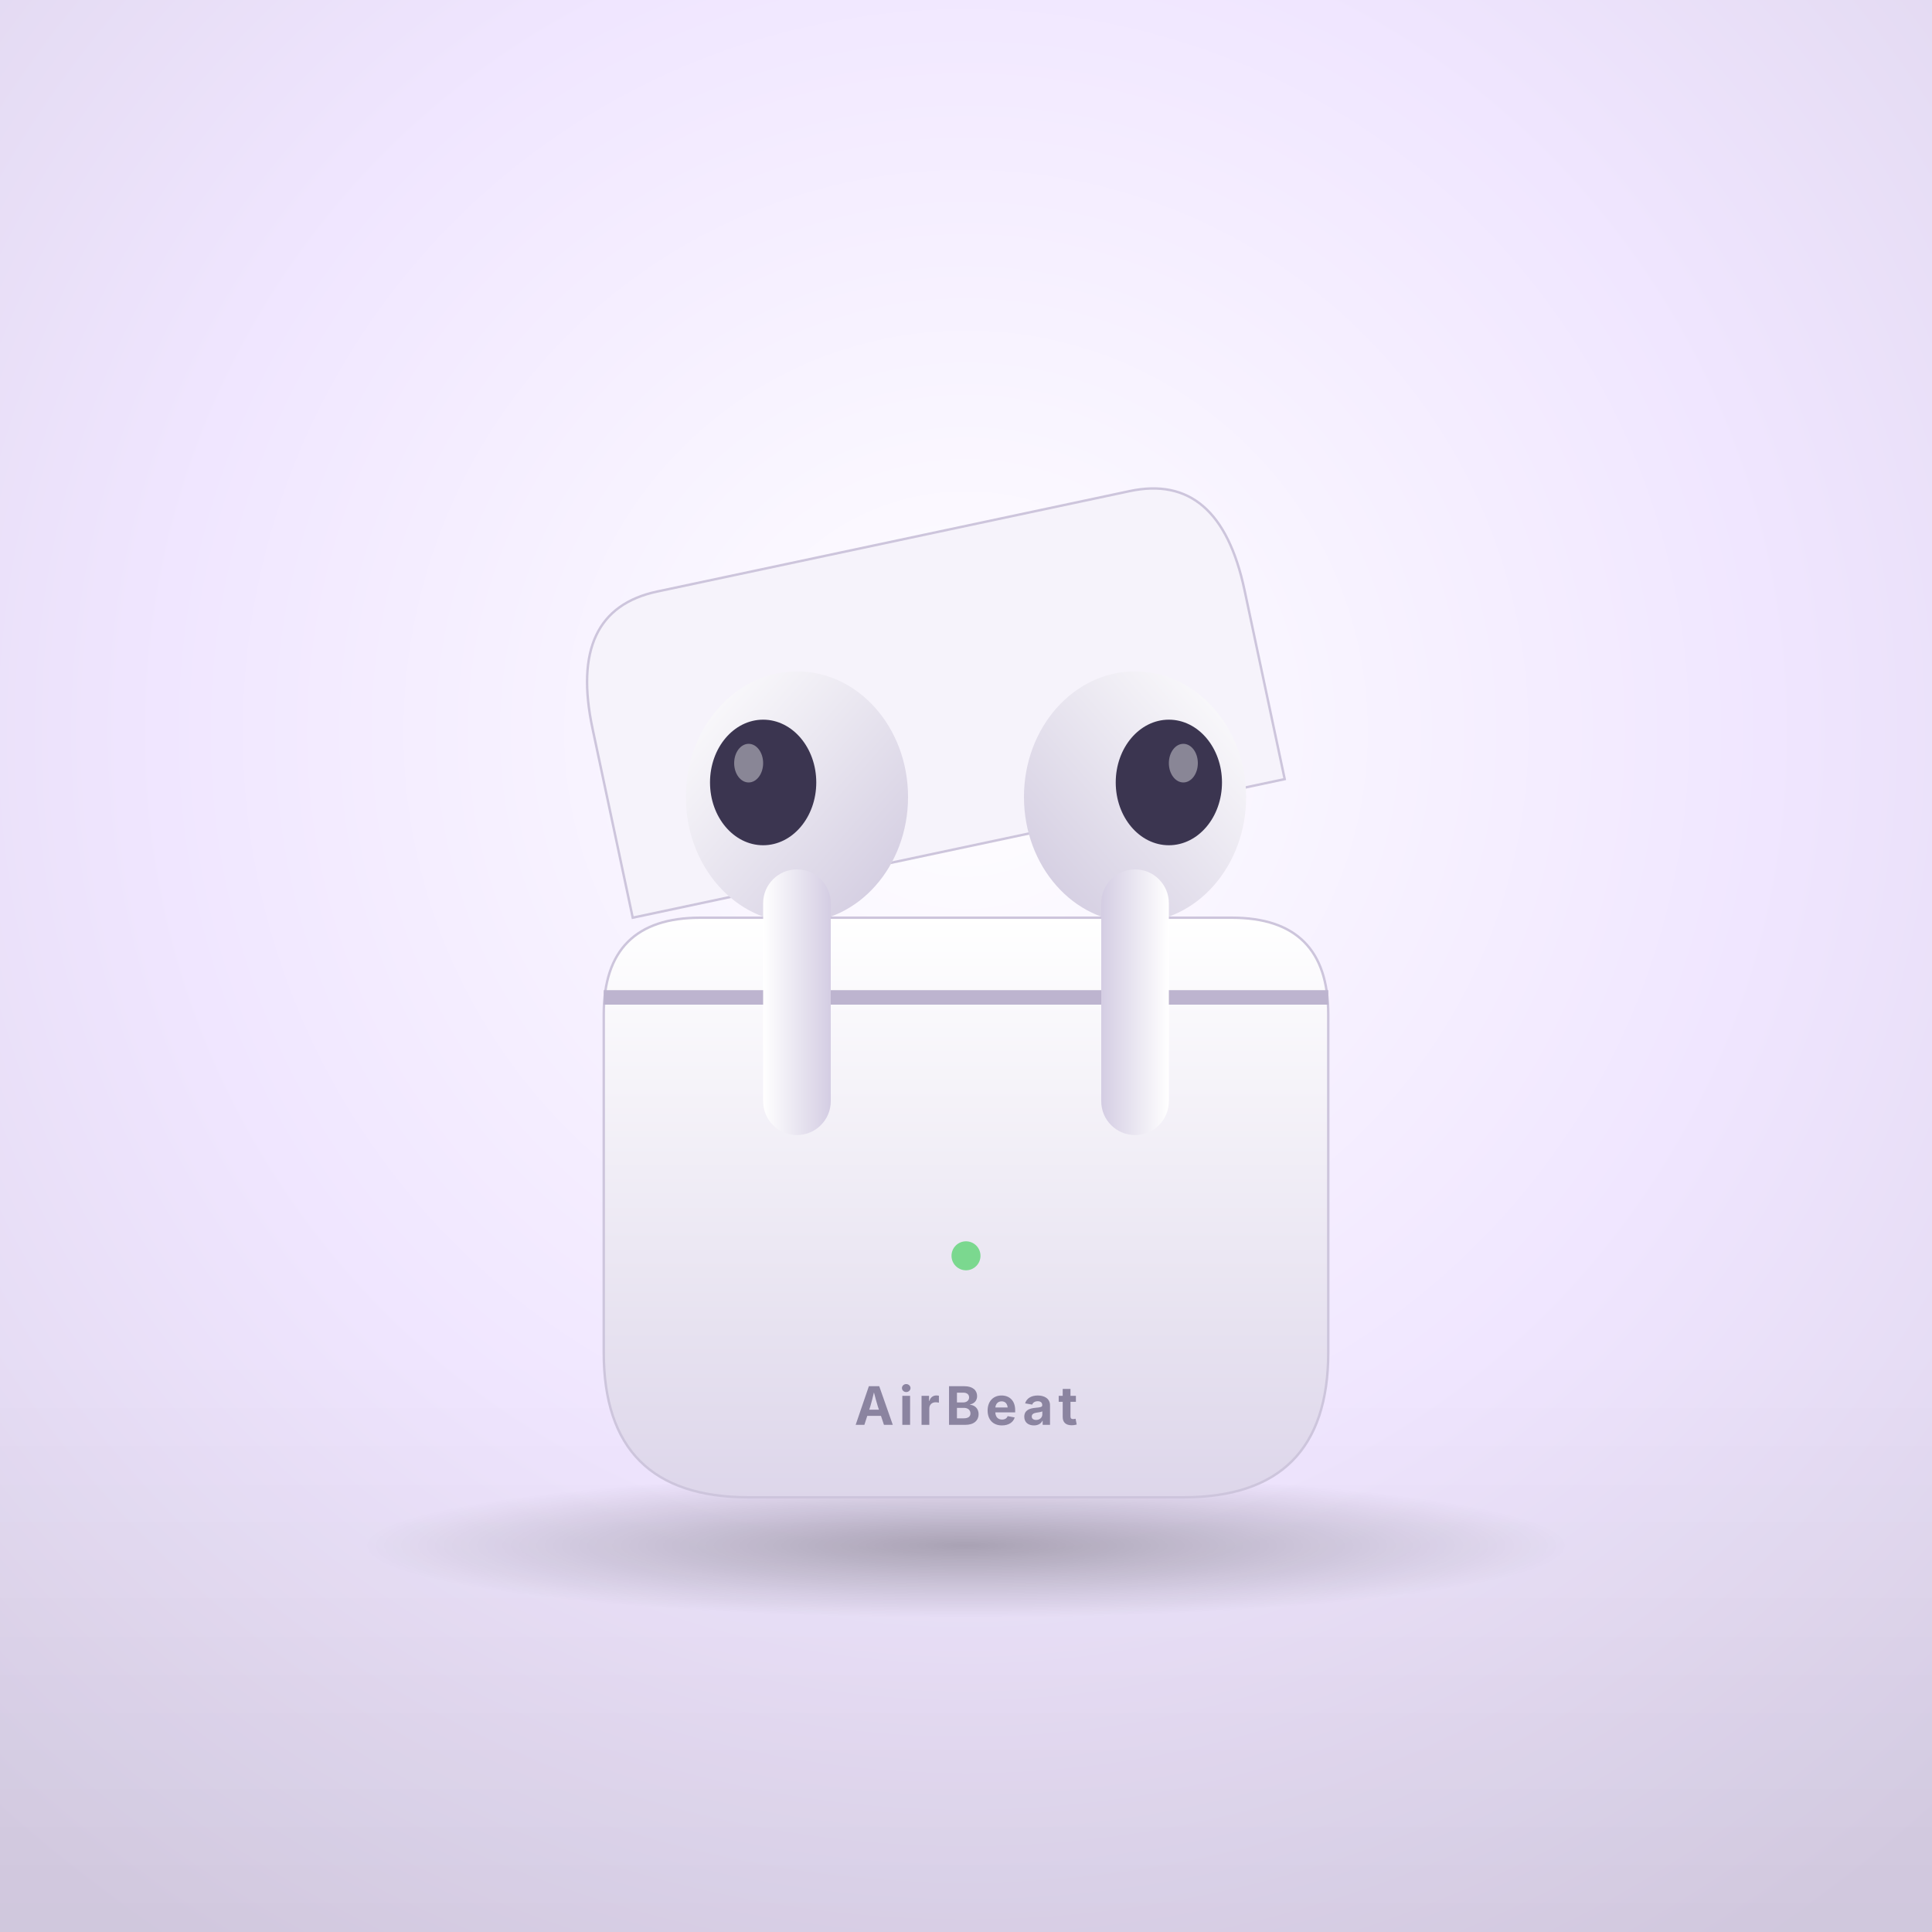
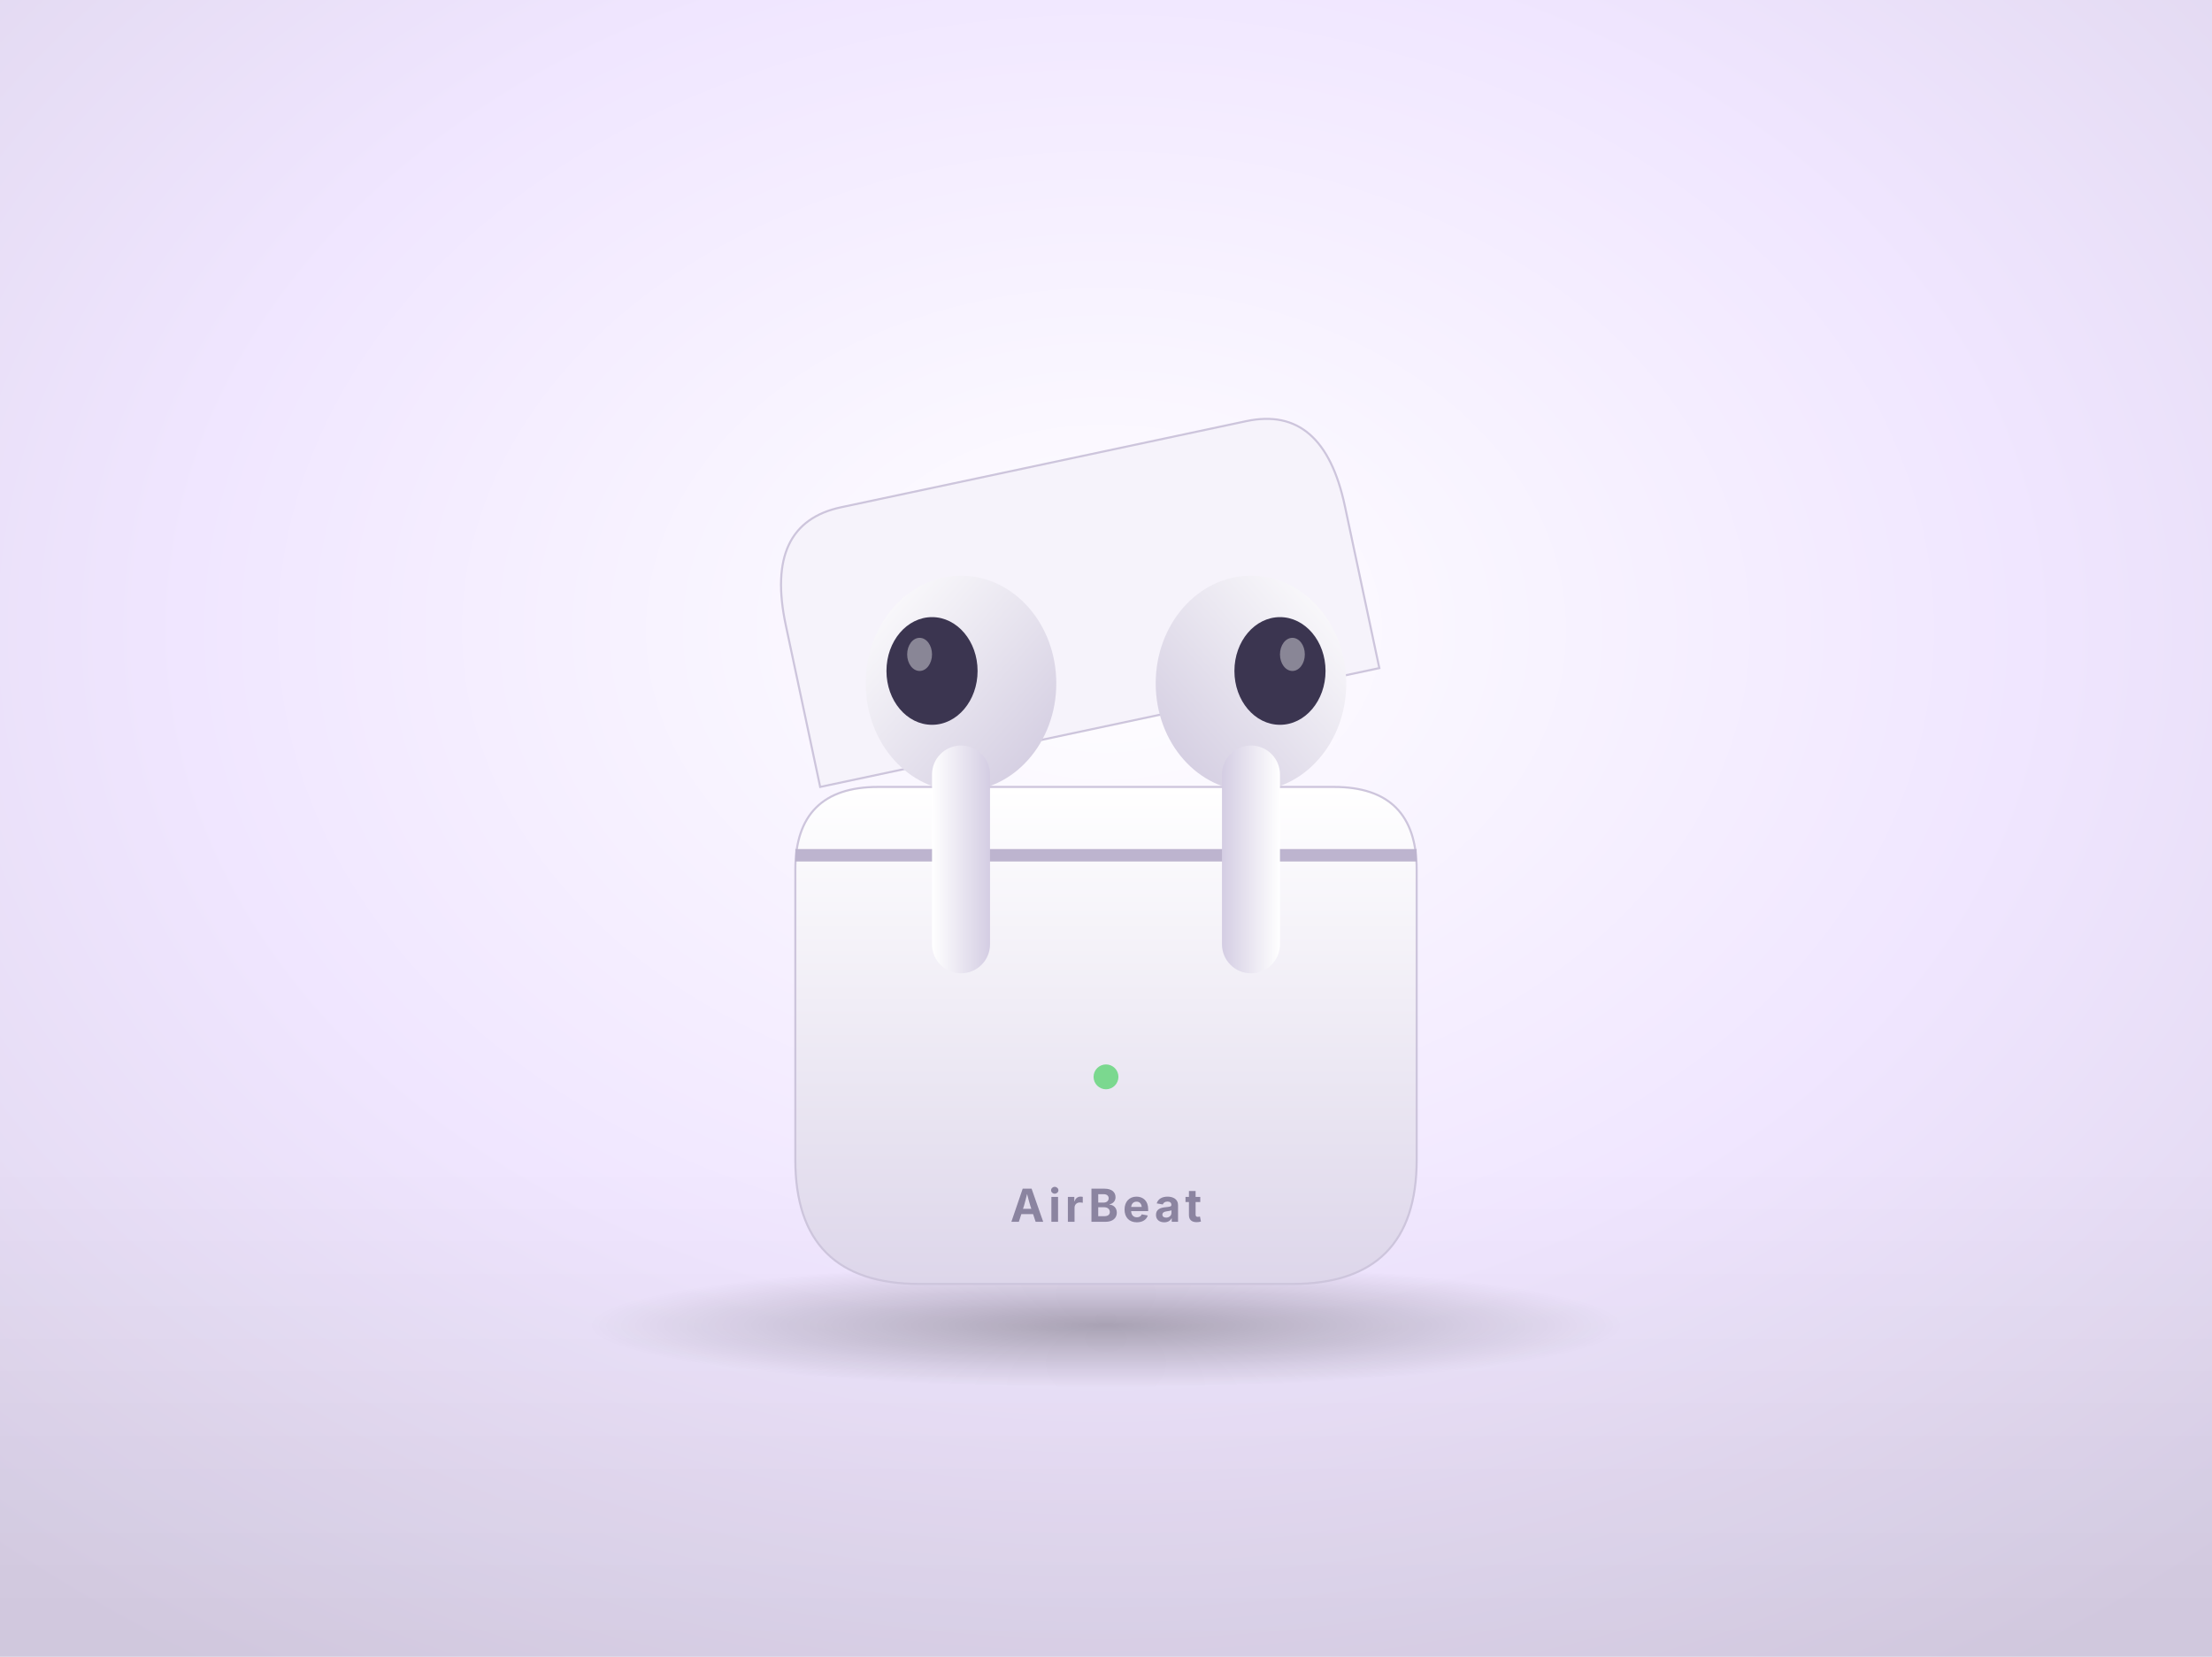
- <svg xmlns="http://www.w3.org/2000/svg" viewBox="0 0 800 800" width="800" height="800">
+ <svg xmlns="http://www.w3.org/2000/svg" viewBox="-134 0 1068 800" width="1068" height="800">
  <defs>
    <linearGradient id="l34" x1="0" y1="0" x2="0" y2="1">
      <stop offset="0" stop-color="#ffffff" stop-opacity="1" />
      <stop offset="1" stop-color="#ddd6ea" stop-opacity="1" />
    </linearGradient>
    <radialGradient id="r35" cx="0.5" cy="0.5" r="0.5">
      <stop offset="0" stop-color="#000" stop-opacity="0.28" />
      <stop offset="1" stop-color="#000" stop-opacity="0" />
    </radialGradient>
    <linearGradient id="l36" x1="0" y1="0" x2="1" y2="1">
      <stop offset="0" stop-color="#ffffff" stop-opacity="1" />
      <stop offset="1" stop-color="#cfc8de" stop-opacity="1" />
    </linearGradient>
    <linearGradient id="l37" x1="0" y1="0" x2="1" y2="0">
      <stop offset="0" stop-color="#ffffff" stop-opacity="1" />
      <stop offset="1" stop-color="#d4cde3" stop-opacity="1" />
    </linearGradient>
    <linearGradient id="l38" x1="0" y1="0" x2="1" y2="1">
      <stop offset="0" stop-color="#ffffff" stop-opacity="1" />
      <stop offset="1" stop-color="#cfc8de" stop-opacity="1" />
    </linearGradient>
    <linearGradient id="l39" x1="0" y1="0" x2="1" y2="0">
      <stop offset="0" stop-color="#ffffff" stop-opacity="1" />
      <stop offset="1" stop-color="#d4cde3" stop-opacity="1" />
    </linearGradient>
    <radialGradient id="r40" cx="0.5" cy="0.38" r="0.75">
      <stop offset="0" stop-color="#ffffff" stop-opacity="1" />
      <stop offset="0.55" stop-color="#f0e6ff" stop-opacity="1" />
      <stop offset="1" stop-color="#ddd4eb" stop-opacity="1" />
    </radialGradient>
    <linearGradient id="l41" x1="0" y1="0" x2="0" y2="1">
      <stop offset="0" stop-color="#000" stop-opacity="0" />
      <stop offset="1" stop-color="#000" stop-opacity="0.06" />
    </linearGradient>
  </defs>
-   <rect width="800" height="800" fill="url(#r40)" />
-   <rect y="560" width="800" height="240" fill="url(#l41)" />
+   <rect x="-134" width="1068" height="800" fill="url(#r40)" />
+   <rect x="-134" y="560" width="1068" height="240" fill="url(#l41)" />
  <ellipse cx="400" cy="640" rx="250" ry="30" fill="url(#r35)" />
  <path d="M250 420 Q250 380 290 380 L510 380 Q550 380 550 420 L550 560 Q550 620 490 620 L310 620 Q250 620 250 560 Z" fill="url(#l34)" stroke="#cdc5dc" />
  <rect x="250" y="410" width="300" height="6" fill="#bdb4cf" />
  <path d="M262 300 Q262 250 300 250 L500 250 Q538 250 538 300 L538 380 L262 380 Z" fill="#f6f3fb" stroke="#cdc5dc" transform="rotate(-12 262 380)" />
  <circle cx="400" cy="520" r="6" fill="#7bd88f" />
  <text x="400" y="590" font-family="Inter, 'Segoe UI', Roboto, Arial, sans-serif" font-size="22" font-weight="700" fill="#8b84a0" text-anchor="middle" letter-spacing="2">AirBeat</text>
  <g transform="translate(330 330) scale(1 1)">
    <ellipse cx="0" cy="0" rx="46" ry="52" fill="url(#l36)" />
    <rect x="-14" y="30" width="28" height="110" rx="14" fill="url(#l37)" />
    <ellipse cx="-14" cy="-6" rx="22" ry="26" fill="#3b3550" />
    <ellipse cx="-20" cy="-14" rx="6" ry="8" fill="#fff" opacity=".4" />
  </g>
  <g transform="translate(470 330) scale(-1 1)">
    <ellipse cx="0" cy="0" rx="46" ry="52" fill="url(#l38)" />
    <rect x="-14" y="30" width="28" height="110" rx="14" fill="url(#l39)" />
    <ellipse cx="-14" cy="-6" rx="22" ry="26" fill="#3b3550" />
    <ellipse cx="-20" cy="-14" rx="6" ry="8" fill="#fff" opacity=".4" />
  </g>
</svg>
